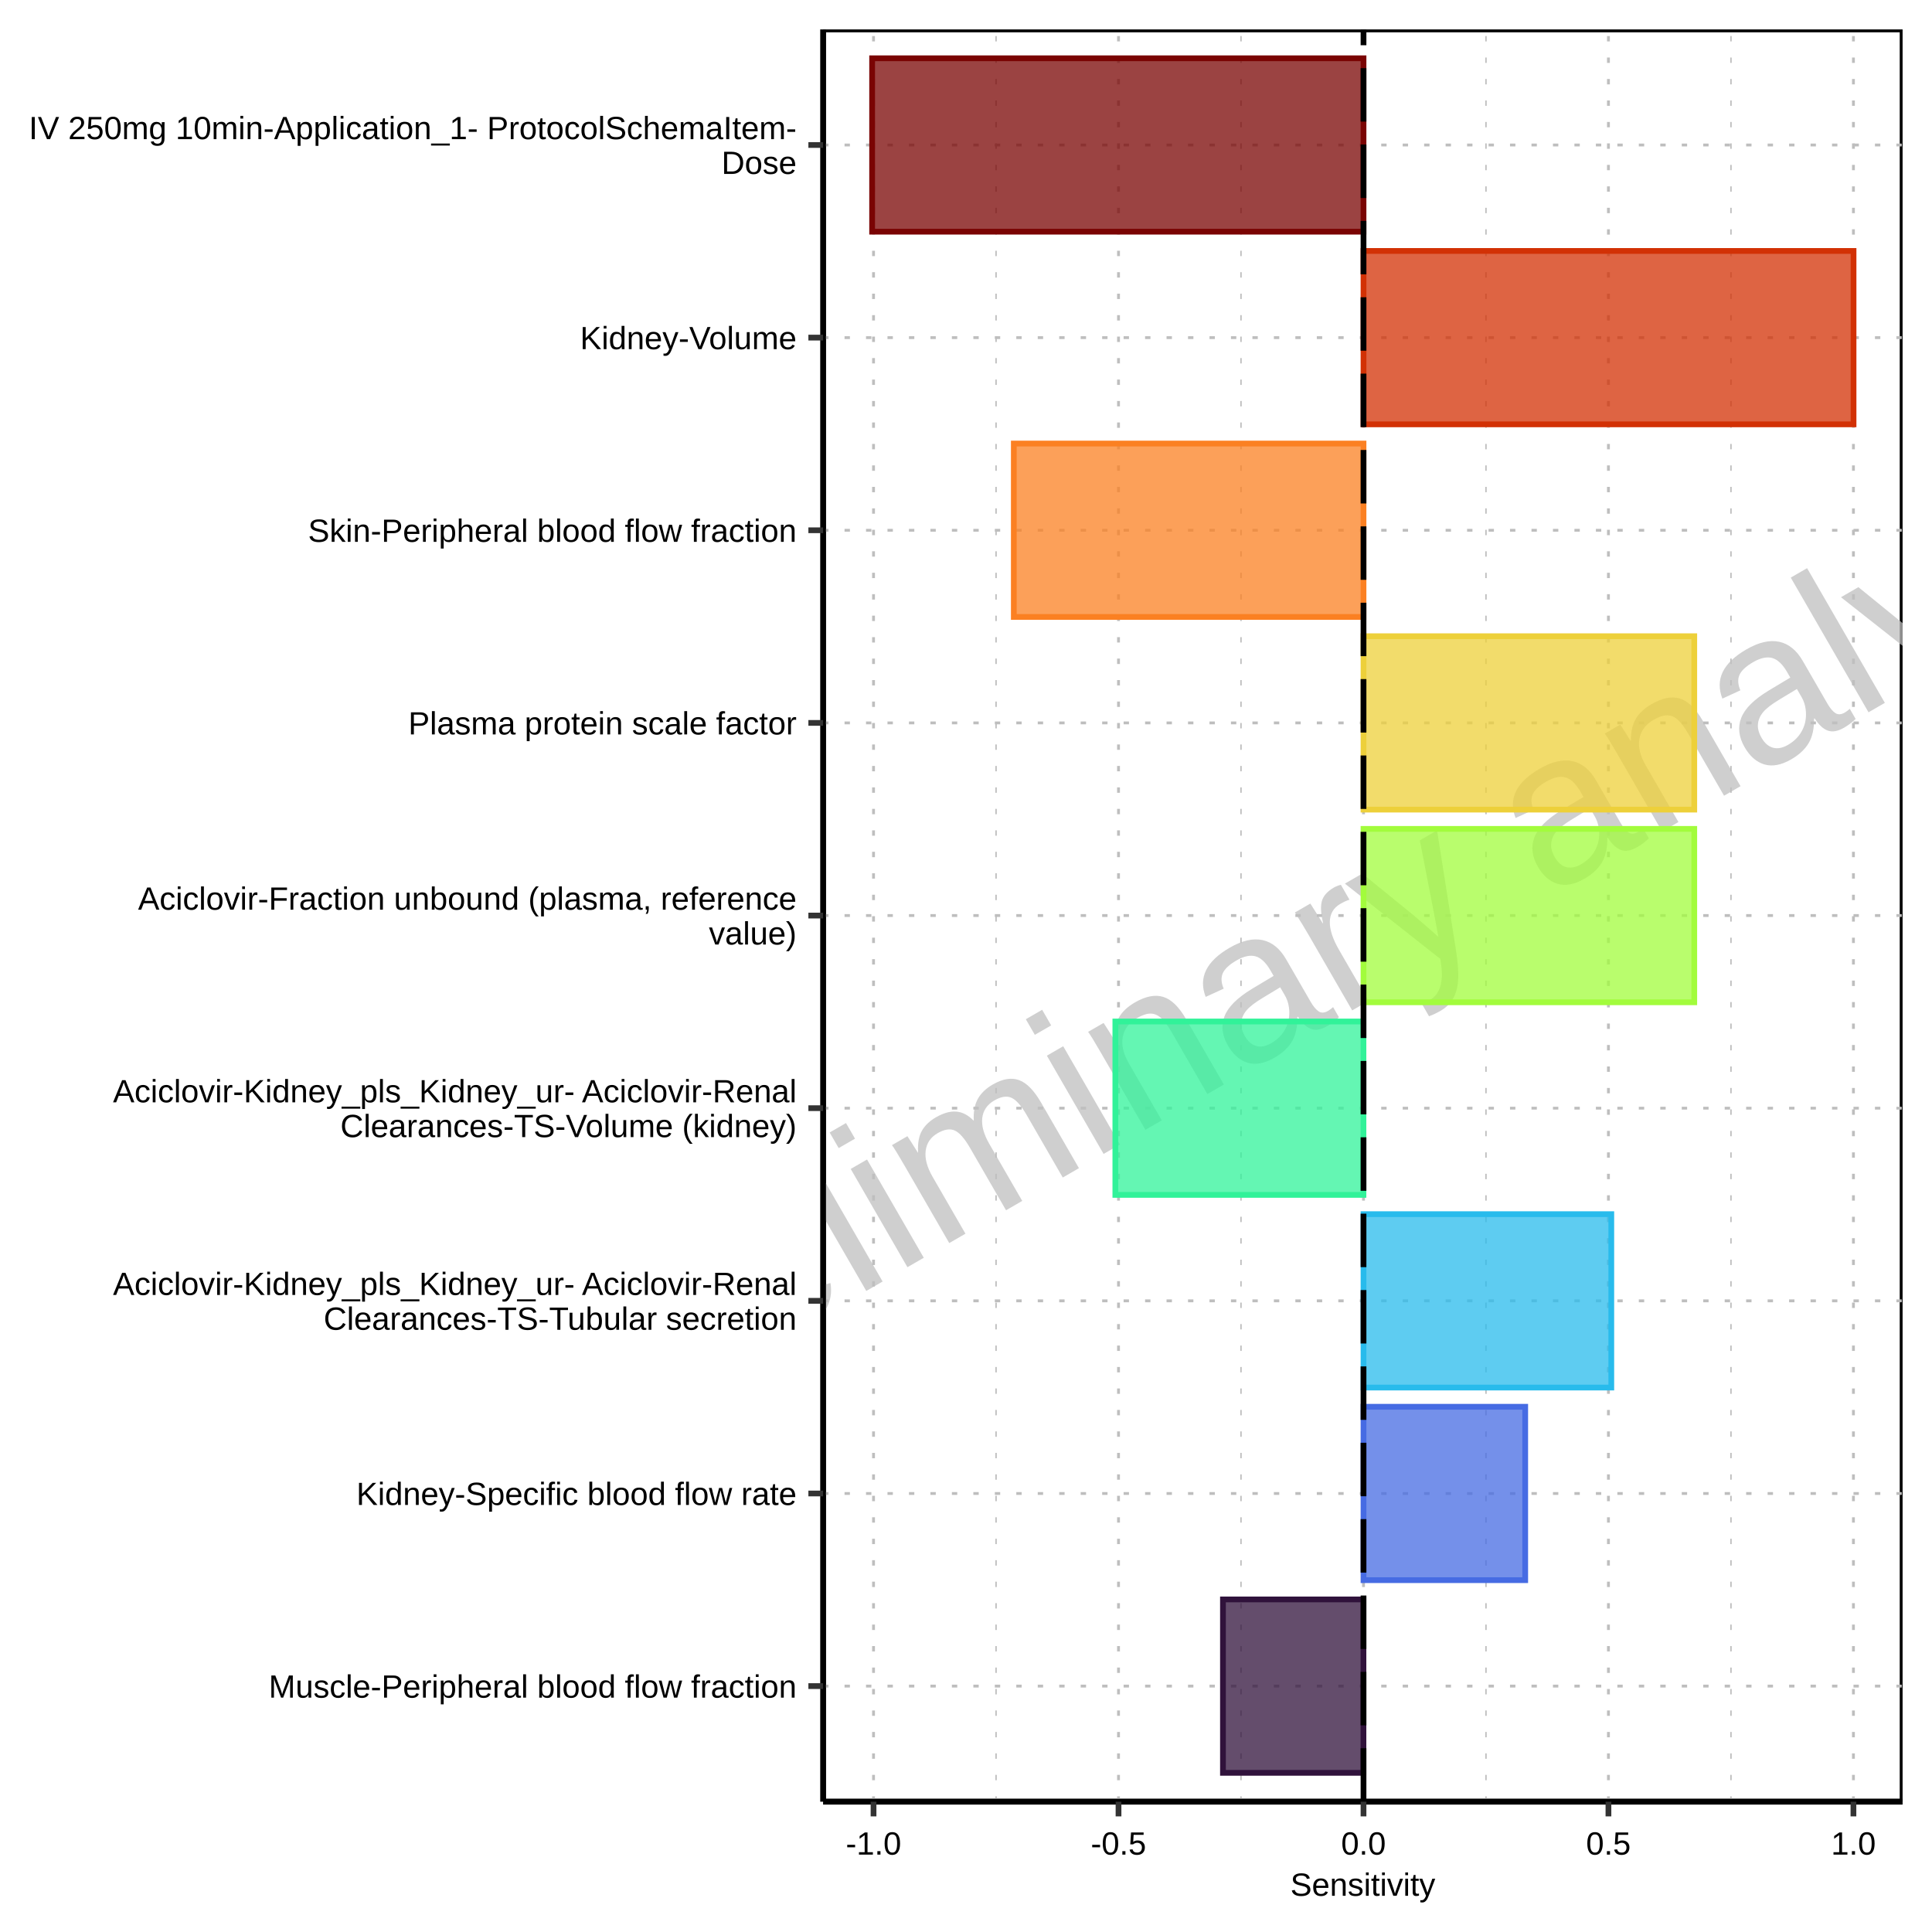
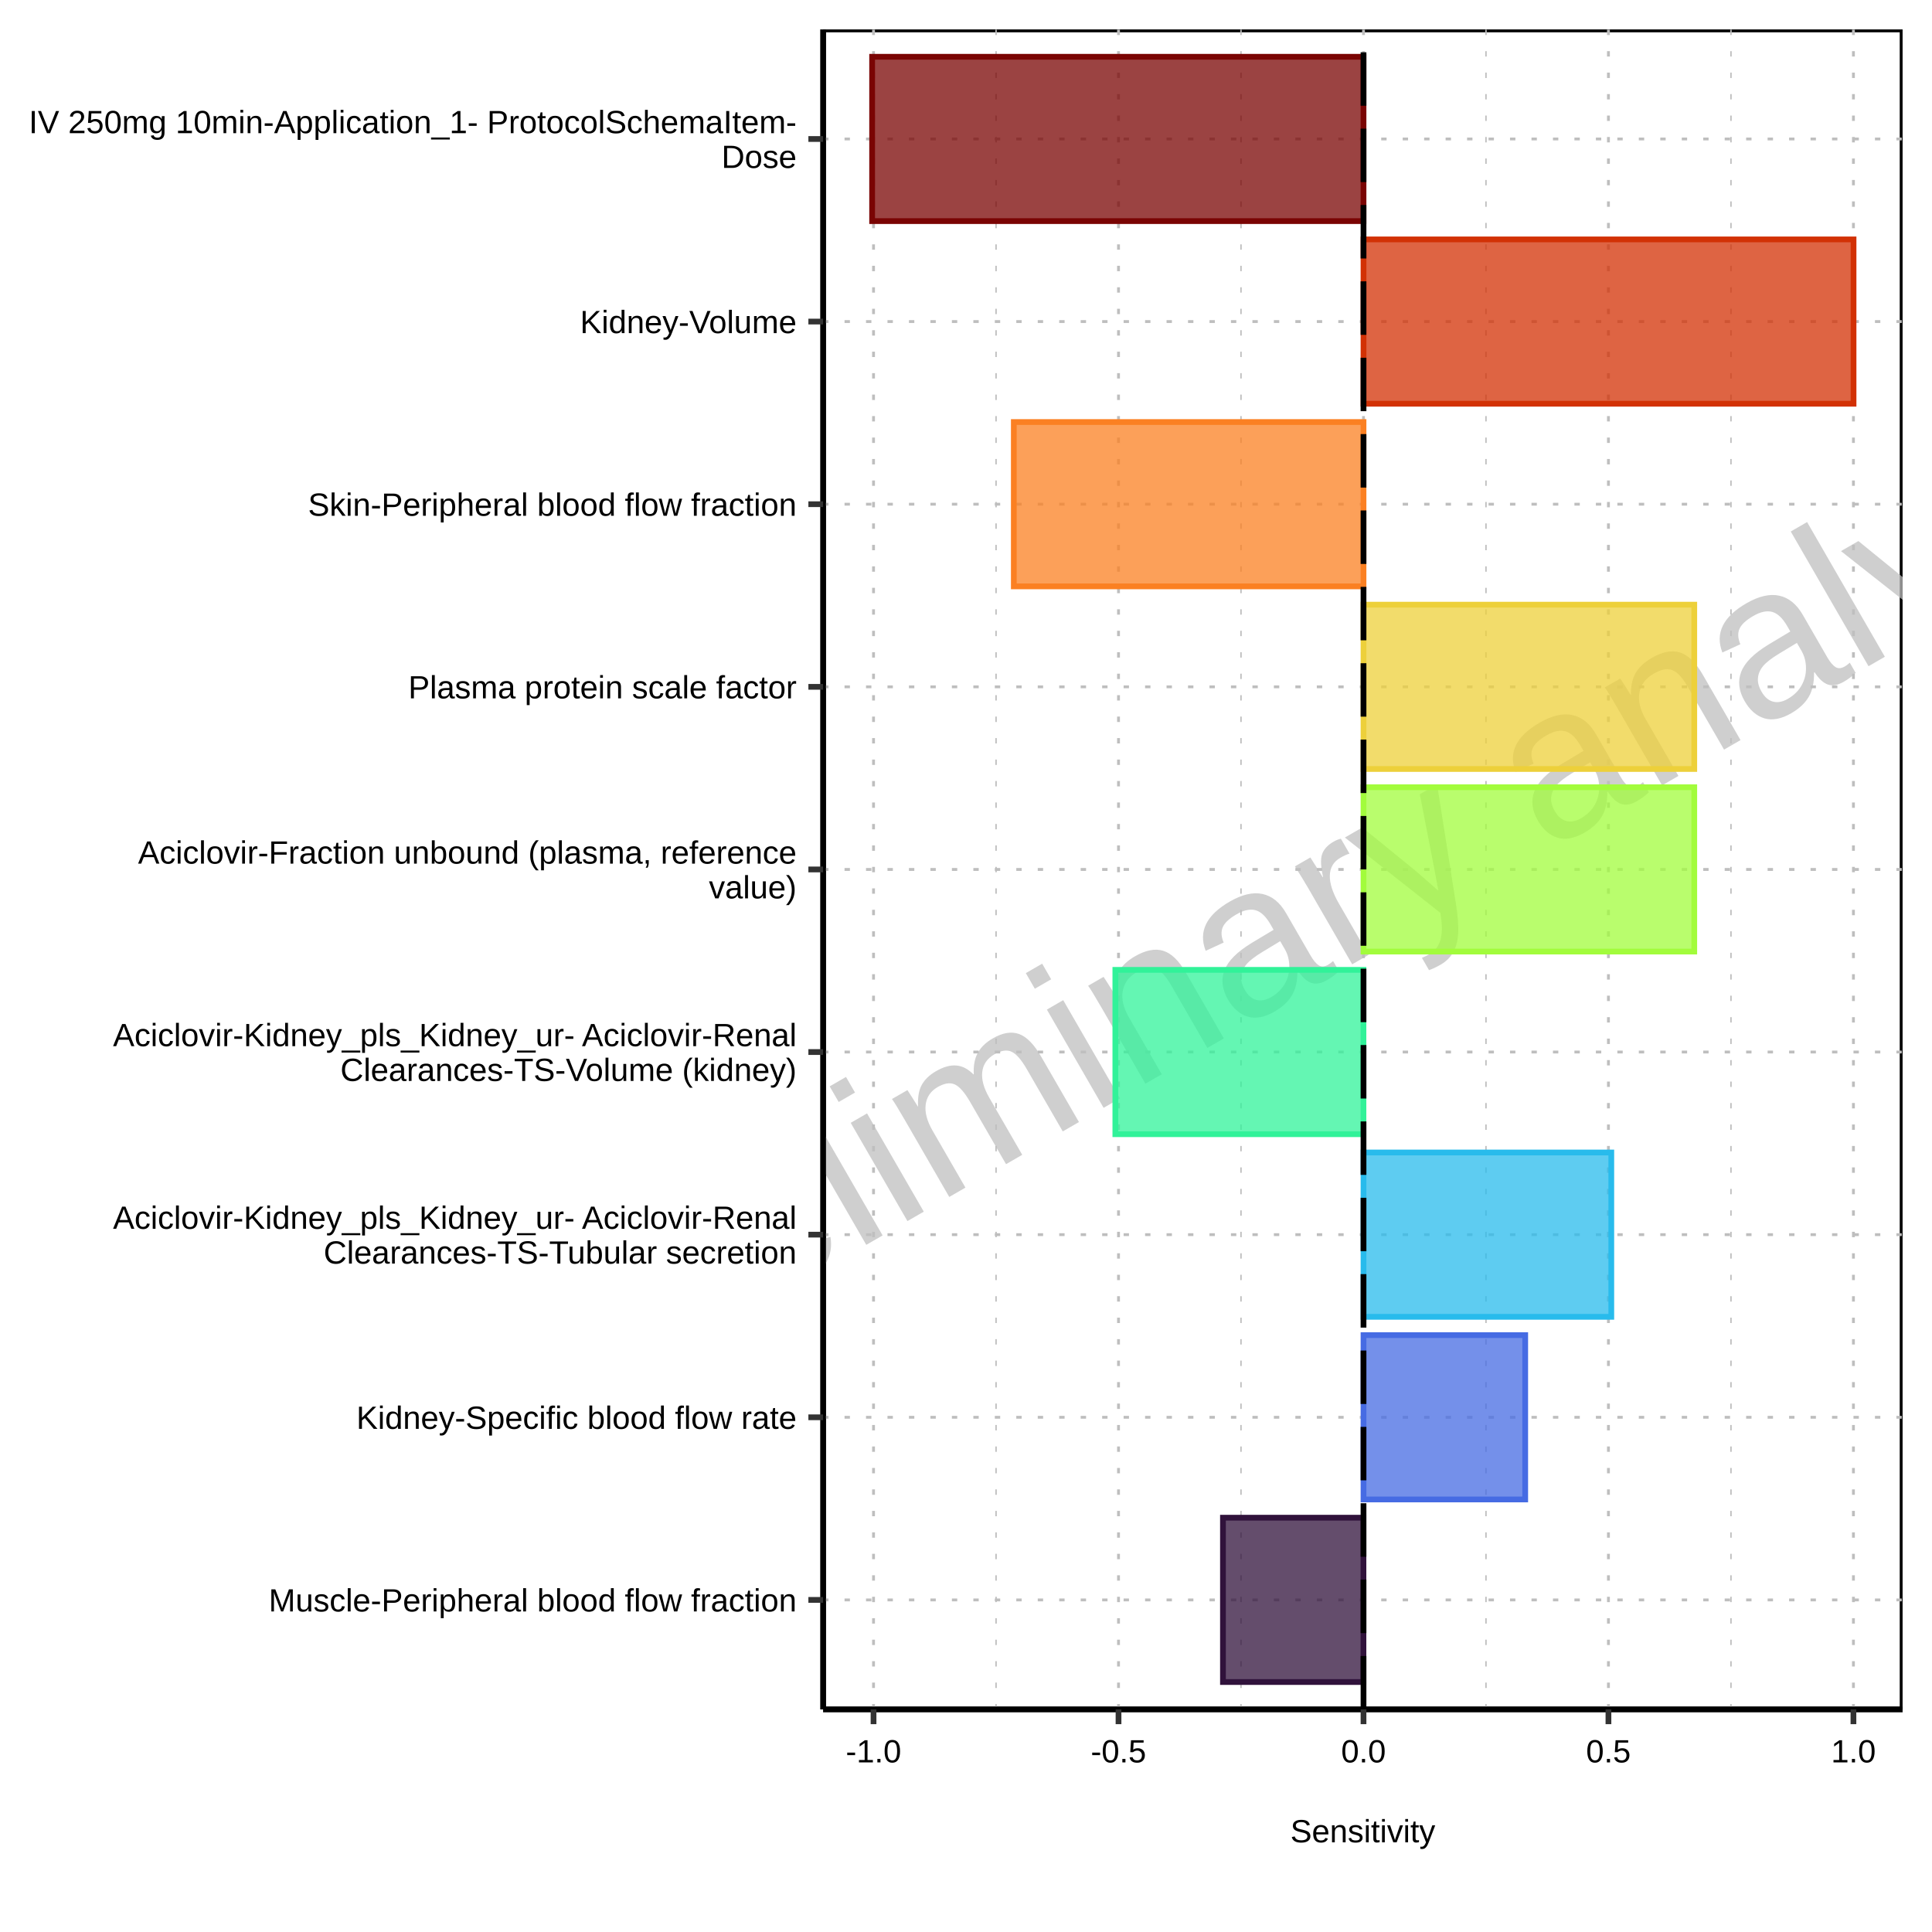
<svg xmlns="http://www.w3.org/2000/svg" class="svglite" width="360.00pt" height="360.00pt" viewBox="0 0 360.00 360.00">
  <defs>
    <style type="text/css">
    .svglite line, .svglite polyline, .svglite polygon, .svglite path, .svglite rect, .svglite circle {
      fill: none;
      stroke: #000000;
      stroke-linecap: round;
      stroke-linejoin: round;
      stroke-miterlimit: 10.00;
    }
    .svglite text {
      white-space: pre;
    }
  </style>
  </defs>
  <rect width="100%" height="100%" style="stroke: none; fill: #FFFFFF;" />
  <defs>
    <clipPath id="cpMC4wMHwzNjAuMDB8MC4wMHwzNjAuMDA=">
      <rect x="0.00" y="0.00" width="360.00" height="360.00" />
    </clipPath>
  </defs>
  <g clip-path="url(#cpMC4wMHwzNjAuMDB8MC4wMHwzNjAuMDA=)">
    <rect x="0.00" y="0.00" width="360.00" height="360.00" style="stroke-width: 1.07; stroke: none; fill: #FFFFFF;" />
  </g>
  <defs>
-     <clipPath id="cpMTUzLjM3fDM1NC41Mnw1LjQ4fDMzNS43Mg==">
-       <rect x="153.37" y="5.48" width="201.15" height="330.24" />
+     <clipPath id="cpMTUzLjM3fDM1NC41Mnw1LjQ4fDMxOC41Mw==">
+       <rect x="153.37" y="5.48" width="201.15" height="313.05" />
    </clipPath>
  </defs>
-   <g clip-path="url(#cpMTUzLjM3fDM1NC41Mnw1LjQ4fDMzNS43Mg==)">
-     <rect x="153.37" y="5.48" width="201.15" height="330.24" style="stroke-width: 1.07; fill: #FFFFFF;" />
-     <polyline points="185.60,335.72 185.60,5.48 " style="stroke-width: 0.27; stroke: #BEBEBE; stroke-dasharray: 1.00,3.00; stroke-linecap: butt;" />
-     <polyline points="231.24,335.72 231.24,5.48 " style="stroke-width: 0.27; stroke: #BEBEBE; stroke-dasharray: 1.00,3.00; stroke-linecap: butt;" />
-     <polyline points="276.89,335.72 276.89,5.48 " style="stroke-width: 0.27; stroke: #BEBEBE; stroke-dasharray: 1.00,3.00; stroke-linecap: butt;" />
-     <polyline points="322.54,335.72 322.54,5.48 " style="stroke-width: 0.27; stroke: #BEBEBE; stroke-dasharray: 1.00,3.00; stroke-linecap: butt;" />
-     <polyline points="153.37,314.18 354.52,314.18 " style="stroke-width: 0.53; stroke: #BEBEBE; stroke-dasharray: 1.00,3.00; stroke-linecap: butt;" />
-     <polyline points="153.37,278.29 354.52,278.29 " style="stroke-width: 0.53; stroke: #BEBEBE; stroke-dasharray: 1.00,3.00; stroke-linecap: butt;" />
-     <polyline points="153.37,242.39 354.52,242.39 " style="stroke-width: 0.53; stroke: #BEBEBE; stroke-dasharray: 1.00,3.00; stroke-linecap: butt;" />
-     <polyline points="153.37,206.49 354.52,206.49 " style="stroke-width: 0.53; stroke: #BEBEBE; stroke-dasharray: 1.00,3.00; stroke-linecap: butt;" />
-     <polyline points="153.37,170.60 354.52,170.60 " style="stroke-width: 0.53; stroke: #BEBEBE; stroke-dasharray: 1.00,3.00; stroke-linecap: butt;" />
-     <polyline points="153.37,134.70 354.52,134.70 " style="stroke-width: 0.53; stroke: #BEBEBE; stroke-dasharray: 1.00,3.00; stroke-linecap: butt;" />
-     <polyline points="153.37,98.81 354.52,98.81 " style="stroke-width: 0.53; stroke: #BEBEBE; stroke-dasharray: 1.00,3.00; stroke-linecap: butt;" />
-     <polyline points="153.37,62.91 354.52,62.91 " style="stroke-width: 0.53; stroke: #BEBEBE; stroke-dasharray: 1.00,3.00; stroke-linecap: butt;" />
-     <polyline points="153.37,27.02 354.52,27.02 " style="stroke-width: 0.53; stroke: #BEBEBE; stroke-dasharray: 1.00,3.00; stroke-linecap: butt;" />
-     <polyline points="162.77,335.72 162.77,5.48 " style="stroke-width: 0.53; stroke: #BEBEBE; stroke-dasharray: 1.00,3.00; stroke-linecap: butt;" />
-     <polyline points="208.42,335.72 208.42,5.48 " style="stroke-width: 0.53; stroke: #BEBEBE; stroke-dasharray: 1.00,3.00; stroke-linecap: butt;" />
-     <polyline points="254.07,335.72 254.07,5.48 " style="stroke-width: 0.53; stroke: #BEBEBE; stroke-dasharray: 1.00,3.00; stroke-linecap: butt;" />
-     <polyline points="299.71,335.72 299.71,5.48 " style="stroke-width: 0.53; stroke: #BEBEBE; stroke-dasharray: 1.00,3.00; stroke-linecap: butt;" />
-     <polyline points="345.36,335.72 345.36,5.48 " style="stroke-width: 0.53; stroke: #BEBEBE; stroke-dasharray: 1.00,3.00; stroke-linecap: butt;" />
-     <text transform="translate(261.10,183.00) rotate(-30)" text-anchor="middle" style="font-size: 40.00px;fill: #BEBEBE; fill-opacity: 0.75; font-family: &quot;Arial&quot;;" textLength="351.24px" lengthAdjust="spacingAndGlyphs">preliminary analysis</text>
+   <g clip-path="url(#cpMTUzLjM3fDM1NC41Mnw1LjQ4fDMxOC41Mw==)">
+     <rect x="153.37" y="5.48" width="201.15" height="313.05" style="stroke-width: 1.07; fill: #FFFFFF;" />
+     <polyline points="185.60,318.53 185.60,5.48 " style="stroke-width: 0.27; stroke: #BEBEBE; stroke-dasharray: 1.00,3.00; stroke-linecap: butt;" />
+     <polyline points="231.24,318.53 231.24,5.48 " style="stroke-width: 0.27; stroke: #BEBEBE; stroke-dasharray: 1.00,3.00; stroke-linecap: butt;" />
+     <polyline points="276.89,318.53 276.89,5.48 " style="stroke-width: 0.27; stroke: #BEBEBE; stroke-dasharray: 1.00,3.00; stroke-linecap: butt;" />
+     <polyline points="322.54,318.53 322.54,5.48 " style="stroke-width: 0.27; stroke: #BEBEBE; stroke-dasharray: 1.00,3.00; stroke-linecap: butt;" />
+     <polyline points="153.37,298.12 354.52,298.12 " style="stroke-width: 0.53; stroke: #BEBEBE; stroke-dasharray: 1.00,3.00; stroke-linecap: butt;" />
+     <polyline points="153.37,264.09 354.52,264.09 " style="stroke-width: 0.53; stroke: #BEBEBE; stroke-dasharray: 1.00,3.00; stroke-linecap: butt;" />
+     <polyline points="153.37,230.06 354.52,230.06 " style="stroke-width: 0.53; stroke: #BEBEBE; stroke-dasharray: 1.00,3.00; stroke-linecap: butt;" />
+     <polyline points="153.37,196.03 354.52,196.03 " style="stroke-width: 0.53; stroke: #BEBEBE; stroke-dasharray: 1.00,3.00; stroke-linecap: butt;" />
+     <polyline points="153.37,162.01 354.52,162.01 " style="stroke-width: 0.53; stroke: #BEBEBE; stroke-dasharray: 1.00,3.00; stroke-linecap: butt;" />
+     <polyline points="153.37,127.98 354.52,127.98 " style="stroke-width: 0.53; stroke: #BEBEBE; stroke-dasharray: 1.00,3.00; stroke-linecap: butt;" />
+     <polyline points="153.37,93.95 354.52,93.95 " style="stroke-width: 0.53; stroke: #BEBEBE; stroke-dasharray: 1.00,3.00; stroke-linecap: butt;" />
+     <polyline points="153.37,59.92 354.52,59.92 " style="stroke-width: 0.53; stroke: #BEBEBE; stroke-dasharray: 1.00,3.00; stroke-linecap: butt;" />
+     <polyline points="153.37,25.90 354.52,25.90 " style="stroke-width: 0.53; stroke: #BEBEBE; stroke-dasharray: 1.00,3.00; stroke-linecap: butt;" />
+     <polyline points="162.77,318.53 162.77,5.48 " style="stroke-width: 0.53; stroke: #BEBEBE; stroke-dasharray: 1.00,3.00; stroke-linecap: butt;" />
+     <polyline points="208.42,318.53 208.42,5.48 " style="stroke-width: 0.53; stroke: #BEBEBE; stroke-dasharray: 1.00,3.00; stroke-linecap: butt;" />
+     <polyline points="254.07,318.53 254.07,5.48 " style="stroke-width: 0.53; stroke: #BEBEBE; stroke-dasharray: 1.00,3.00; stroke-linecap: butt;" />
+     <polyline points="299.71,318.53 299.71,5.48 " style="stroke-width: 0.53; stroke: #BEBEBE; stroke-dasharray: 1.00,3.00; stroke-linecap: butt;" />
+     <polyline points="345.36,318.53 345.36,5.48 " style="stroke-width: 0.53; stroke: #BEBEBE; stroke-dasharray: 1.00,3.00; stroke-linecap: butt;" />
+     <text transform="translate(261.10,174.41) rotate(-30)" text-anchor="middle" style="font-size: 40.00px;fill: #BEBEBE; fill-opacity: 0.75; font-family: &quot;Arial&quot;;" textLength="351.24px" lengthAdjust="spacingAndGlyphs">preliminary analysis</text>
  </g>
  <g clip-path="url(#cpMC4wMHwzNjAuMDB8MC4wMHwzNjAuMDA=)">
</g>
-   <g clip-path="url(#cpMTUzLjM3fDM1NC41Mnw1LjQ4fDMzNS43Mg==)">
+   <g clip-path="url(#cpMTUzLjM3fDM1NC41Mnw1LjQ4fDMxOC41Mw==)">
</g>
  <g clip-path="url(#cpMC4wMHwzNjAuMDB8MC4wMHwzNjAuMDA=)">
</g>
-   <g clip-path="url(#cpMTUzLjM3fDM1NC41Mnw1LjQ4fDMzNS43Mg==)">
+   <g clip-path="url(#cpMTUzLjM3fDM1NC41Mnw1LjQ4fDMxOC41Mw==)">
</g>
  <g clip-path="url(#cpMC4wMHwzNjAuMDB8MC4wMHwzNjAuMDA=)">
</g>
-   <g clip-path="url(#cpMTUzLjM3fDM1NC41Mnw1LjQ4fDMzNS43Mg==)">
+   <g clip-path="url(#cpMTUzLjM3fDM1NC41Mnw1LjQ4fDMxOC41Mw==)">
</g>
  <g clip-path="url(#cpMC4wMHwzNjAuMDB8MC4wMHwzNjAuMDA=)">
</g>
-   <g clip-path="url(#cpMTUzLjM3fDM1NC41Mnw1LjQ4fDMzNS43Mg==)">
+   <g clip-path="url(#cpMTUzLjM3fDM1NC41Mnw1LjQ4fDMxOC41Mw==)">
</g>
  <g clip-path="url(#cpMC4wMHwzNjAuMDB8MC4wMHwzNjAuMDA=)">
</g>
-   <g clip-path="url(#cpMTUzLjM3fDM1NC41Mnw1LjQ4fDMzNS43Mg==)">
+   <g clip-path="url(#cpMTUzLjM3fDM1NC41Mnw1LjQ4fDMxOC41Mw==)">
</g>
  <g clip-path="url(#cpMC4wMHwzNjAuMDB8MC4wMHwzNjAuMDA=)">
</g>
-   <g clip-path="url(#cpMTUzLjM3fDM1NC41Mnw1LjQ4fDMzNS43Mg==)">
+   <g clip-path="url(#cpMTUzLjM3fDM1NC41Mnw1LjQ4fDMxOC41Mw==)">
</g>
  <g clip-path="url(#cpMC4wMHwzNjAuMDB8MC4wMHwzNjAuMDA=)">
</g>
-   <g clip-path="url(#cpMTUzLjM3fDM1NC41Mnw1LjQ4fDMzNS43Mg==)">
+   <g clip-path="url(#cpMTUzLjM3fDM1NC41Mnw1LjQ4fDMxOC41Mw==)">
</g>
  <g clip-path="url(#cpMC4wMHwzNjAuMDB8MC4wMHwzNjAuMDA=)">
</g>
-   <g clip-path="url(#cpMTUzLjM3fDM1NC41Mnw1LjQ4fDMzNS43Mg==)">
+   <g clip-path="url(#cpMTUzLjM3fDM1NC41Mnw1LjQ4fDMxOC41Mw==)">
</g>
  <g clip-path="url(#cpMC4wMHwzNjAuMDB8MC4wMHwzNjAuMDA=)">
</g>
-   <g clip-path="url(#cpMTUzLjM3fDM1NC41Mnw1LjQ4fDMzNS43Mg==)">
+   <g clip-path="url(#cpMTUzLjM3fDM1NC41Mnw1LjQ4fDMxOC41Mw==)">
</g>
  <g clip-path="url(#cpMC4wMHwzNjAuMDB8MC4wMHwzNjAuMDA=)">
</g>
-   <g clip-path="url(#cpMTUzLjM3fDM1NC41Mnw1LjQ4fDMzNS43Mg==)">
+   <g clip-path="url(#cpMTUzLjM3fDM1NC41Mnw1LjQ4fDMxOC41Mw==)">
</g>
  <g clip-path="url(#cpMC4wMHwzNjAuMDB8MC4wMHwzNjAuMDA=)">
</g>
-   <g clip-path="url(#cpMTUzLjM3fDM1NC41Mnw1LjQ4fDMzNS43Mg==)">
+   <g clip-path="url(#cpMTUzLjM3fDM1NC41Mnw1LjQ4fDMxOC41Mw==)">
</g>
  <g clip-path="url(#cpMC4wMHwzNjAuMDB8MC4wMHwzNjAuMDA=)">
</g>
-   <g clip-path="url(#cpMTUzLjM3fDM1NC41Mnw1LjQ4fDMzNS43Mg==)">
+   <g clip-path="url(#cpMTUzLjM3fDM1NC41Mnw1LjQ4fDMxOC41Mw==)">
</g>
  <g clip-path="url(#cpMC4wMHwzNjAuMDB8MC4wMHwzNjAuMDA=)">
</g>
-   <g clip-path="url(#cpMTUzLjM3fDM1NC41Mnw1LjQ4fDMzNS43Mg==)">
+   <g clip-path="url(#cpMTUzLjM3fDM1NC41Mnw1LjQ4fDMxOC41Mw==)">
</g>
  <g clip-path="url(#cpMC4wMHwzNjAuMDB8MC4wMHwzNjAuMDA=)">
</g>
-   <g clip-path="url(#cpMTUzLjM3fDM1NC41Mnw1LjQ4fDMzNS43Mg==)">
+   <g clip-path="url(#cpMTUzLjM3fDM1NC41Mnw1LjQ4fDMxOC41Mw==)">
</g>
  <g clip-path="url(#cpMC4wMHwzNjAuMDB8MC4wMHwzNjAuMDA=)">
</g>
-   <g clip-path="url(#cpMTUzLjM3fDM1NC41Mnw1LjQ4fDMzNS43Mg==)">
+   <g clip-path="url(#cpMTUzLjM3fDM1NC41Mnw1LjQ4fDMxOC41Mw==)">
</g>
  <g clip-path="url(#cpMC4wMHwzNjAuMDB8MC4wMHwzNjAuMDA=)">
</g>
-   <g clip-path="url(#cpMTUzLjM3fDM1NC41Mnw1LjQ4fDMzNS43Mg==)">
+   <g clip-path="url(#cpMTUzLjM3fDM1NC41Mnw1LjQ4fDMxOC41Mw==)">
</g>
  <g clip-path="url(#cpMC4wMHwzNjAuMDB8MC4wMHwzNjAuMDA=)">
</g>
-   <g clip-path="url(#cpMTUzLjM3fDM1NC41Mnw1LjQ4fDMzNS43Mg==)">
+   <g clip-path="url(#cpMTUzLjM3fDM1NC41Mnw1LjQ4fDMxOC41Mw==)">
</g>
  <g clip-path="url(#cpMC4wMHwzNjAuMDB8MC4wMHwzNjAuMDA=)">
</g>
-   <g clip-path="url(#cpMTUzLjM3fDM1NC41Mnw1LjQ4fDMzNS43Mg==)">
+   <g clip-path="url(#cpMTUzLjM3fDM1NC41Mnw1LjQ4fDMxOC41Mw==)">
</g>
  <g clip-path="url(#cpMC4wMHwzNjAuMDB8MC4wMHwzNjAuMDA=)">
</g>
-   <g clip-path="url(#cpMTUzLjM3fDM1NC41Mnw1LjQ4fDMzNS43Mg==)">
+   <g clip-path="url(#cpMTUzLjM3fDM1NC41Mnw1LjQ4fDMxOC41Mw==)">
</g>
  <g clip-path="url(#cpMC4wMHwzNjAuMDB8MC4wMHwzNjAuMDA=)">
</g>
-   <g clip-path="url(#cpMTUzLjM3fDM1NC41Mnw1LjQ4fDMzNS43Mg==)">
-     <rect x="162.51" y="10.86" width="91.56" height="32.31" style="stroke-width: 1.07; stroke: #7A0403; stroke-linecap: butt; stroke-linejoin: miter; fill: #7A0403; fill-opacity: 0.75;" />
-     <rect x="254.07" y="46.76" width="91.31" height="32.31" style="stroke-width: 1.07; stroke: #D23105; stroke-linecap: butt; stroke-linejoin: miter; fill: #D23105; fill-opacity: 0.75;" />
-     <rect x="188.91" y="82.65" width="65.16" height="32.31" style="stroke-width: 1.07; stroke: #FB8022; stroke-linecap: butt; stroke-linejoin: miter; fill: #FB8022; fill-opacity: 0.75;" />
-     <rect x="254.07" y="118.55" width="61.63" height="32.31" style="stroke-width: 1.07; stroke: #EDD03A; stroke-linecap: butt; stroke-linejoin: miter; fill: #EDD03A; fill-opacity: 0.75;" />
-     <rect x="254.07" y="154.45" width="61.63" height="32.31" style="stroke-width: 1.07; stroke: #A2FC3C; stroke-linecap: butt; stroke-linejoin: miter; fill: #A2FC3C; fill-opacity: 0.75;" />
-     <rect x="207.83" y="190.34" width="46.23" height="32.31" style="stroke-width: 1.07; stroke: #31F299; stroke-linecap: butt; stroke-linejoin: miter; fill: #31F299; fill-opacity: 0.75;" />
-     <rect x="254.07" y="226.24" width="46.17" height="32.31" style="stroke-width: 1.07; stroke: #28BBEC; stroke-linecap: butt; stroke-linejoin: miter; fill: #28BBEC; fill-opacity: 0.75;" />
-     <rect x="254.07" y="262.13" width="30.13" height="32.31" style="stroke-width: 1.07; stroke: #466BE3; stroke-linecap: butt; stroke-linejoin: miter; fill: #466BE3; fill-opacity: 0.75;" />
-     <rect x="227.88" y="298.03" width="26.18" height="32.31" style="stroke-width: 1.07; stroke: #30123B; stroke-linecap: butt; stroke-linejoin: miter; fill: #30123B; fill-opacity: 0.75;" />
-     <line x1="254.07" y1="335.72" x2="254.07" y2="5.48" style="stroke-width: 1.07; stroke-dasharray: 9.96,4.27; stroke-linecap: butt;" />
+   <g clip-path="url(#cpMTUzLjM3fDM1NC41Mnw1LjQ4fDMxOC41Mw==)">
+     <rect x="162.51" y="10.58" width="91.56" height="30.62" style="stroke-width: 1.07; stroke: #7A0403; stroke-linecap: butt; stroke-linejoin: miter; fill: #7A0403; fill-opacity: 0.75;" />
+     <rect x="254.07" y="44.61" width="91.31" height="30.62" style="stroke-width: 1.07; stroke: #D23105; stroke-linecap: butt; stroke-linejoin: miter; fill: #D23105; fill-opacity: 0.75;" />
+     <rect x="188.91" y="78.64" width="65.16" height="30.62" style="stroke-width: 1.07; stroke: #FB8022; stroke-linecap: butt; stroke-linejoin: miter; fill: #FB8022; fill-opacity: 0.75;" />
+     <rect x="254.07" y="112.67" width="61.63" height="30.62" style="stroke-width: 1.07; stroke: #EDD03A; stroke-linecap: butt; stroke-linejoin: miter; fill: #EDD03A; fill-opacity: 0.75;" />
+     <rect x="254.07" y="146.69" width="61.63" height="30.62" style="stroke-width: 1.07; stroke: #A2FC3C; stroke-linecap: butt; stroke-linejoin: miter; fill: #A2FC3C; fill-opacity: 0.75;" />
+     <rect x="207.83" y="180.72" width="46.23" height="30.62" style="stroke-width: 1.07; stroke: #31F299; stroke-linecap: butt; stroke-linejoin: miter; fill: #31F299; fill-opacity: 0.75;" />
+     <rect x="254.07" y="214.75" width="46.17" height="30.62" style="stroke-width: 1.07; stroke: #28BBEC; stroke-linecap: butt; stroke-linejoin: miter; fill: #28BBEC; fill-opacity: 0.75;" />
+     <rect x="254.07" y="248.78" width="30.13" height="30.62" style="stroke-width: 1.07; stroke: #466BE3; stroke-linecap: butt; stroke-linejoin: miter; fill: #466BE3; fill-opacity: 0.75;" />
+     <rect x="227.88" y="282.80" width="26.18" height="30.62" style="stroke-width: 1.07; stroke: #30123B; stroke-linecap: butt; stroke-linejoin: miter; fill: #30123B; fill-opacity: 0.75;" />
+     <line x1="254.07" y1="318.53" x2="254.07" y2="5.48" style="stroke-width: 1.07; stroke-dasharray: 9.96,4.27; stroke-linecap: butt;" />
  </g>
  <g clip-path="url(#cpMC4wMHwzNjAuMDB8MC4wMHwzNjAuMDA=)">
-     <polyline points="153.37,335.72 153.37,5.48 " style="stroke-width: 1.07; stroke-linecap: butt;" />
-     <text x="148.44" y="316.33" text-anchor="end" style="font-size: 6.00px; font-family: &quot;Arial&quot;;" textLength="98.29px" lengthAdjust="spacingAndGlyphs">Muscle-Peripheral blood flow fraction</text>
-     <text x="148.44" y="280.43" text-anchor="end" style="font-size: 6.00px; font-family: &quot;Arial&quot;;" textLength="81.98px" lengthAdjust="spacingAndGlyphs">Kidney-Specific blood flow rate</text>
-     <text x="148.44" y="241.30" text-anchor="end" style="font-size: 6.00px; font-family: &quot;Arial&quot;;" textLength="127.32px" lengthAdjust="spacingAndGlyphs">Aciclovir-Kidney_pls_Kidney_ur- Aciclovir-Renal</text>
-     <text x="148.44" y="247.78" text-anchor="end" style="font-size: 6.00px; font-family: &quot;Arial&quot;;" textLength="88.08px" lengthAdjust="spacingAndGlyphs">Clearances-TS-Tubular secretion</text>
-     <text x="148.44" y="205.40" text-anchor="end" style="font-size: 6.00px; font-family: &quot;Arial&quot;;" textLength="127.32px" lengthAdjust="spacingAndGlyphs">Aciclovir-Kidney_pls_Kidney_ur- Aciclovir-Renal</text>
-     <text x="148.44" y="211.88" text-anchor="end" style="font-size: 6.00px; font-family: &quot;Arial&quot;;" textLength="84.98px" lengthAdjust="spacingAndGlyphs">Clearances-TS-Volume (kidney)</text>
-     <text x="148.44" y="169.51" text-anchor="end" style="font-size: 6.00px; font-family: &quot;Arial&quot;;" textLength="122.62px" lengthAdjust="spacingAndGlyphs">Aciclovir-Fraction unbound (plasma, reference</text>
-     <text x="148.44" y="175.99" text-anchor="end" style="font-size: 6.00px; font-family: &quot;Arial&quot;;" textLength="16.33px" lengthAdjust="spacingAndGlyphs">value)</text>
-     <text x="148.44" y="136.85" text-anchor="end" style="font-size: 6.00px; font-family: &quot;Arial&quot;;" textLength="72.31px" lengthAdjust="spacingAndGlyphs">Plasma protein scale factor</text>
-     <text x="148.44" y="100.96" text-anchor="end" style="font-size: 6.00px; font-family: &quot;Arial&quot;;" textLength="90.96px" lengthAdjust="spacingAndGlyphs">Skin-Peripheral blood flow fraction</text>
-     <text x="148.44" y="65.06" text-anchor="end" style="font-size: 6.00px; font-family: &quot;Arial&quot;;" textLength="40.33px" lengthAdjust="spacingAndGlyphs">Kidney-Volume</text>
-     <text x="148.44" y="25.93" text-anchor="end" style="font-size: 6.00px; font-family: &quot;Arial&quot;;" textLength="142.96px" lengthAdjust="spacingAndGlyphs">IV 250mg 10min-Application_1- ProtocolSchemaItem-</text>
-     <text x="148.44" y="32.41" text-anchor="end" style="font-size: 6.00px; font-family: &quot;Arial&quot;;" textLength="14.00px" lengthAdjust="spacingAndGlyphs">Dose</text>
-     <polyline points="150.63,314.18 153.37,314.18 " style="stroke-width: 1.07; stroke: #333333; stroke-linecap: butt;" />
-     <polyline points="150.63,278.29 153.37,278.29 " style="stroke-width: 1.07; stroke: #333333; stroke-linecap: butt;" />
-     <polyline points="150.63,242.39 153.37,242.39 " style="stroke-width: 1.07; stroke: #333333; stroke-linecap: butt;" />
-     <polyline points="150.63,206.49 153.37,206.49 " style="stroke-width: 1.07; stroke: #333333; stroke-linecap: butt;" />
-     <polyline points="150.63,170.60 153.37,170.60 " style="stroke-width: 1.07; stroke: #333333; stroke-linecap: butt;" />
-     <polyline points="150.63,134.70 153.37,134.70 " style="stroke-width: 1.07; stroke: #333333; stroke-linecap: butt;" />
-     <polyline points="150.63,98.81 153.37,98.81 " style="stroke-width: 1.07; stroke: #333333; stroke-linecap: butt;" />
-     <polyline points="150.63,62.91 153.37,62.91 " style="stroke-width: 1.07; stroke: #333333; stroke-linecap: butt;" />
-     <polyline points="150.63,27.02 153.37,27.02 " style="stroke-width: 1.07; stroke: #333333; stroke-linecap: butt;" />
-     <polyline points="153.37,335.72 354.52,335.72 " style="stroke-width: 1.07; stroke-linecap: butt;" />
-     <polyline points="162.77,338.46 162.77,335.72 " style="stroke-width: 1.07; stroke: #333333; stroke-linecap: butt;" />
-     <polyline points="208.42,338.46 208.42,335.72 " style="stroke-width: 1.07; stroke: #333333; stroke-linecap: butt;" />
-     <polyline points="254.07,338.46 254.07,335.72 " style="stroke-width: 1.07; stroke: #333333; stroke-linecap: butt;" />
-     <polyline points="299.71,338.46 299.71,335.72 " style="stroke-width: 1.07; stroke: #333333; stroke-linecap: butt;" />
-     <polyline points="345.36,338.46 345.36,335.72 " style="stroke-width: 1.07; stroke: #333333; stroke-linecap: butt;" />
-     <text x="162.77" y="345.58" text-anchor="middle" style="font-size: 6.00px; font-family: &quot;Arial&quot;;" textLength="10.32px" lengthAdjust="spacingAndGlyphs">-1.0</text>
-     <text x="208.42" y="345.58" text-anchor="middle" style="font-size: 6.00px; font-family: &quot;Arial&quot;;" textLength="10.32px" lengthAdjust="spacingAndGlyphs">-0.5</text>
-     <text x="254.07" y="345.58" text-anchor="middle" style="font-size: 6.00px; font-family: &quot;Arial&quot;;" textLength="8.33px" lengthAdjust="spacingAndGlyphs">0.0</text>
-     <text x="299.71" y="345.58" text-anchor="middle" style="font-size: 6.00px; font-family: &quot;Arial&quot;;" textLength="8.33px" lengthAdjust="spacingAndGlyphs">0.5</text>
-     <text x="345.36" y="345.58" text-anchor="middle" style="font-size: 6.00px; font-family: &quot;Arial&quot;;" textLength="8.33px" lengthAdjust="spacingAndGlyphs">1.0</text>
-     <text x="240.44" y="353.25" style="font-size: 6.00px; font-family: &quot;Arial&quot;;" textLength="27.00px" lengthAdjust="spacingAndGlyphs">Sensitivity</text>
+     <polyline points="153.37,318.53 153.37,5.48 " style="stroke-width: 1.07; stroke-linecap: butt;" />
+     <text x="148.44" y="300.27" text-anchor="end" style="font-size: 6.00px; font-family: &quot;Arial&quot;;" textLength="98.29px" lengthAdjust="spacingAndGlyphs">Muscle-Peripheral blood flow fraction</text>
+     <text x="148.44" y="266.24" text-anchor="end" style="font-size: 6.00px; font-family: &quot;Arial&quot;;" textLength="81.98px" lengthAdjust="spacingAndGlyphs">Kidney-Specific blood flow rate</text>
+     <text x="148.44" y="228.97" text-anchor="end" style="font-size: 6.00px; font-family: &quot;Arial&quot;;" textLength="127.32px" lengthAdjust="spacingAndGlyphs">Aciclovir-Kidney_pls_Kidney_ur- Aciclovir-Renal</text>
+     <text x="148.44" y="235.45" text-anchor="end" style="font-size: 6.00px; font-family: &quot;Arial&quot;;" textLength="88.08px" lengthAdjust="spacingAndGlyphs">Clearances-TS-Tubular secretion</text>
+     <text x="148.44" y="194.94" text-anchor="end" style="font-size: 6.00px; font-family: &quot;Arial&quot;;" textLength="127.32px" lengthAdjust="spacingAndGlyphs">Aciclovir-Kidney_pls_Kidney_ur- Aciclovir-Renal</text>
+     <text x="148.44" y="201.42" text-anchor="end" style="font-size: 6.00px; font-family: &quot;Arial&quot;;" textLength="84.98px" lengthAdjust="spacingAndGlyphs">Clearances-TS-Volume (kidney)</text>
+     <text x="148.44" y="160.92" text-anchor="end" style="font-size: 6.00px; font-family: &quot;Arial&quot;;" textLength="122.62px" lengthAdjust="spacingAndGlyphs">Aciclovir-Fraction unbound (plasma, reference</text>
+     <text x="148.44" y="167.40" text-anchor="end" style="font-size: 6.00px; font-family: &quot;Arial&quot;;" textLength="16.33px" lengthAdjust="spacingAndGlyphs">value)</text>
+     <text x="148.44" y="130.13" text-anchor="end" style="font-size: 6.00px; font-family: &quot;Arial&quot;;" textLength="72.31px" lengthAdjust="spacingAndGlyphs">Plasma protein scale factor</text>
+     <text x="148.44" y="96.10" text-anchor="end" style="font-size: 6.00px; font-family: &quot;Arial&quot;;" textLength="90.96px" lengthAdjust="spacingAndGlyphs">Skin-Peripheral blood flow fraction</text>
+     <text x="148.44" y="62.07" text-anchor="end" style="font-size: 6.00px; font-family: &quot;Arial&quot;;" textLength="40.33px" lengthAdjust="spacingAndGlyphs">Kidney-Volume</text>
+     <text x="148.44" y="24.81" text-anchor="end" style="font-size: 6.00px; font-family: &quot;Arial&quot;;" textLength="142.96px" lengthAdjust="spacingAndGlyphs">IV 250mg 10min-Application_1- ProtocolSchemaItem-</text>
+     <text x="148.44" y="31.29" text-anchor="end" style="font-size: 6.00px; font-family: &quot;Arial&quot;;" textLength="14.00px" lengthAdjust="spacingAndGlyphs">Dose</text>
+     <polyline points="150.63,298.12 153.37,298.12 " style="stroke-width: 1.07; stroke: #333333; stroke-linecap: butt;" />
+     <polyline points="150.63,264.09 153.37,264.09 " style="stroke-width: 1.07; stroke: #333333; stroke-linecap: butt;" />
+     <polyline points="150.63,230.06 153.37,230.06 " style="stroke-width: 1.07; stroke: #333333; stroke-linecap: butt;" />
+     <polyline points="150.63,196.03 153.37,196.03 " style="stroke-width: 1.07; stroke: #333333; stroke-linecap: butt;" />
+     <polyline points="150.63,162.01 153.37,162.01 " style="stroke-width: 1.07; stroke: #333333; stroke-linecap: butt;" />
+     <polyline points="150.63,127.98 153.37,127.98 " style="stroke-width: 1.07; stroke: #333333; stroke-linecap: butt;" />
+     <polyline points="150.63,93.95 153.37,93.95 " style="stroke-width: 1.07; stroke: #333333; stroke-linecap: butt;" />
+     <polyline points="150.63,59.92 153.37,59.92 " style="stroke-width: 1.07; stroke: #333333; stroke-linecap: butt;" />
+     <polyline points="150.63,25.90 153.37,25.90 " style="stroke-width: 1.07; stroke: #333333; stroke-linecap: butt;" />
+     <polyline points="153.37,318.53 354.52,318.53 " style="stroke-width: 1.07; stroke-linecap: butt;" />
+     <polyline points="162.77,321.27 162.77,318.53 " style="stroke-width: 1.07; stroke: #333333; stroke-linecap: butt;" />
+     <polyline points="208.42,321.27 208.42,318.53 " style="stroke-width: 1.07; stroke: #333333; stroke-linecap: butt;" />
+     <polyline points="254.07,321.27 254.07,318.53 " style="stroke-width: 1.07; stroke: #333333; stroke-linecap: butt;" />
+     <polyline points="299.71,321.27 299.71,318.53 " style="stroke-width: 1.07; stroke: #333333; stroke-linecap: butt;" />
+     <polyline points="345.36,321.27 345.36,318.53 " style="stroke-width: 1.07; stroke: #333333; stroke-linecap: butt;" />
+     <text x="162.77" y="328.40" text-anchor="middle" style="font-size: 6.00px; font-family: &quot;Arial&quot;;" textLength="10.32px" lengthAdjust="spacingAndGlyphs">-1.0</text>
+     <text x="208.42" y="328.40" text-anchor="middle" style="font-size: 6.00px; font-family: &quot;Arial&quot;;" textLength="10.32px" lengthAdjust="spacingAndGlyphs">-0.5</text>
+     <text x="254.07" y="328.40" text-anchor="middle" style="font-size: 6.00px; font-family: &quot;Arial&quot;;" textLength="8.33px" lengthAdjust="spacingAndGlyphs">0.0</text>
+     <text x="299.71" y="328.40" text-anchor="middle" style="font-size: 6.00px; font-family: &quot;Arial&quot;;" textLength="8.33px" lengthAdjust="spacingAndGlyphs">0.5</text>
+     <text x="345.36" y="328.40" text-anchor="middle" style="font-size: 6.00px; font-family: &quot;Arial&quot;;" textLength="8.33px" lengthAdjust="spacingAndGlyphs">1.0</text>
+     <text x="240.44" y="343.29" style="font-size: 6.00px; font-family: &quot;Arial&quot;;" textLength="27.00px" lengthAdjust="spacingAndGlyphs">Sensitivity</text>
  </g>
</svg>
